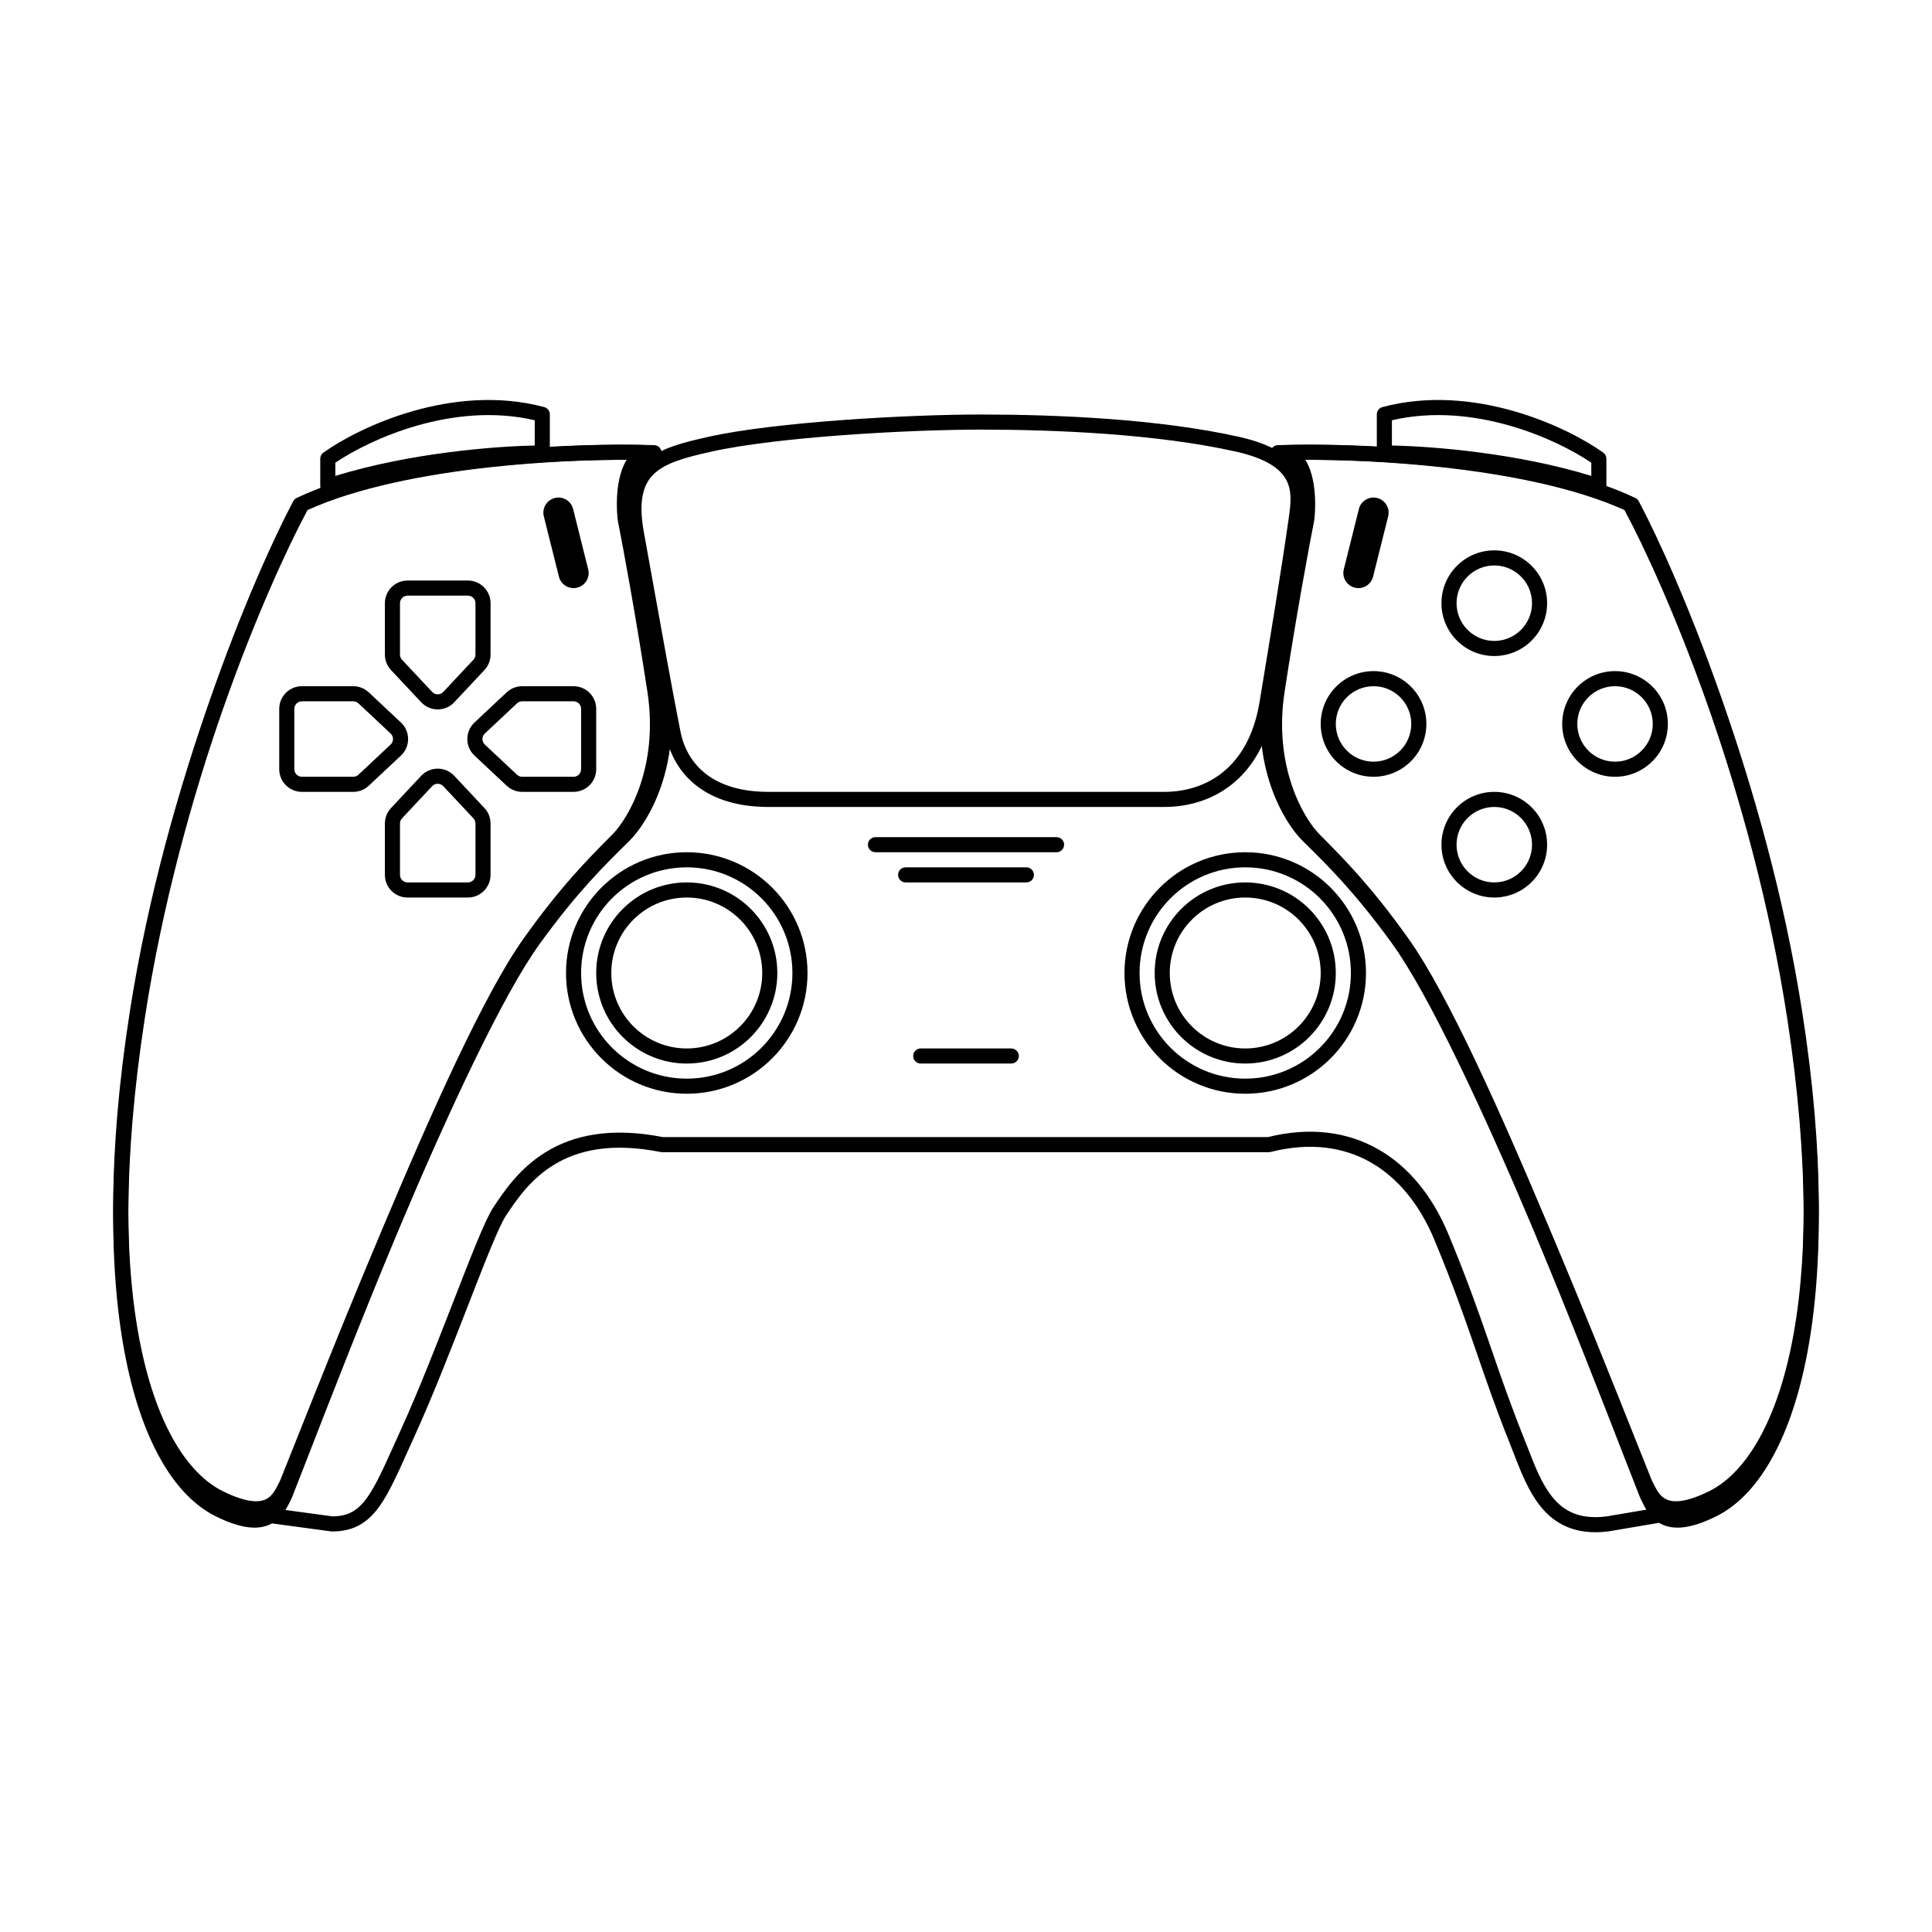
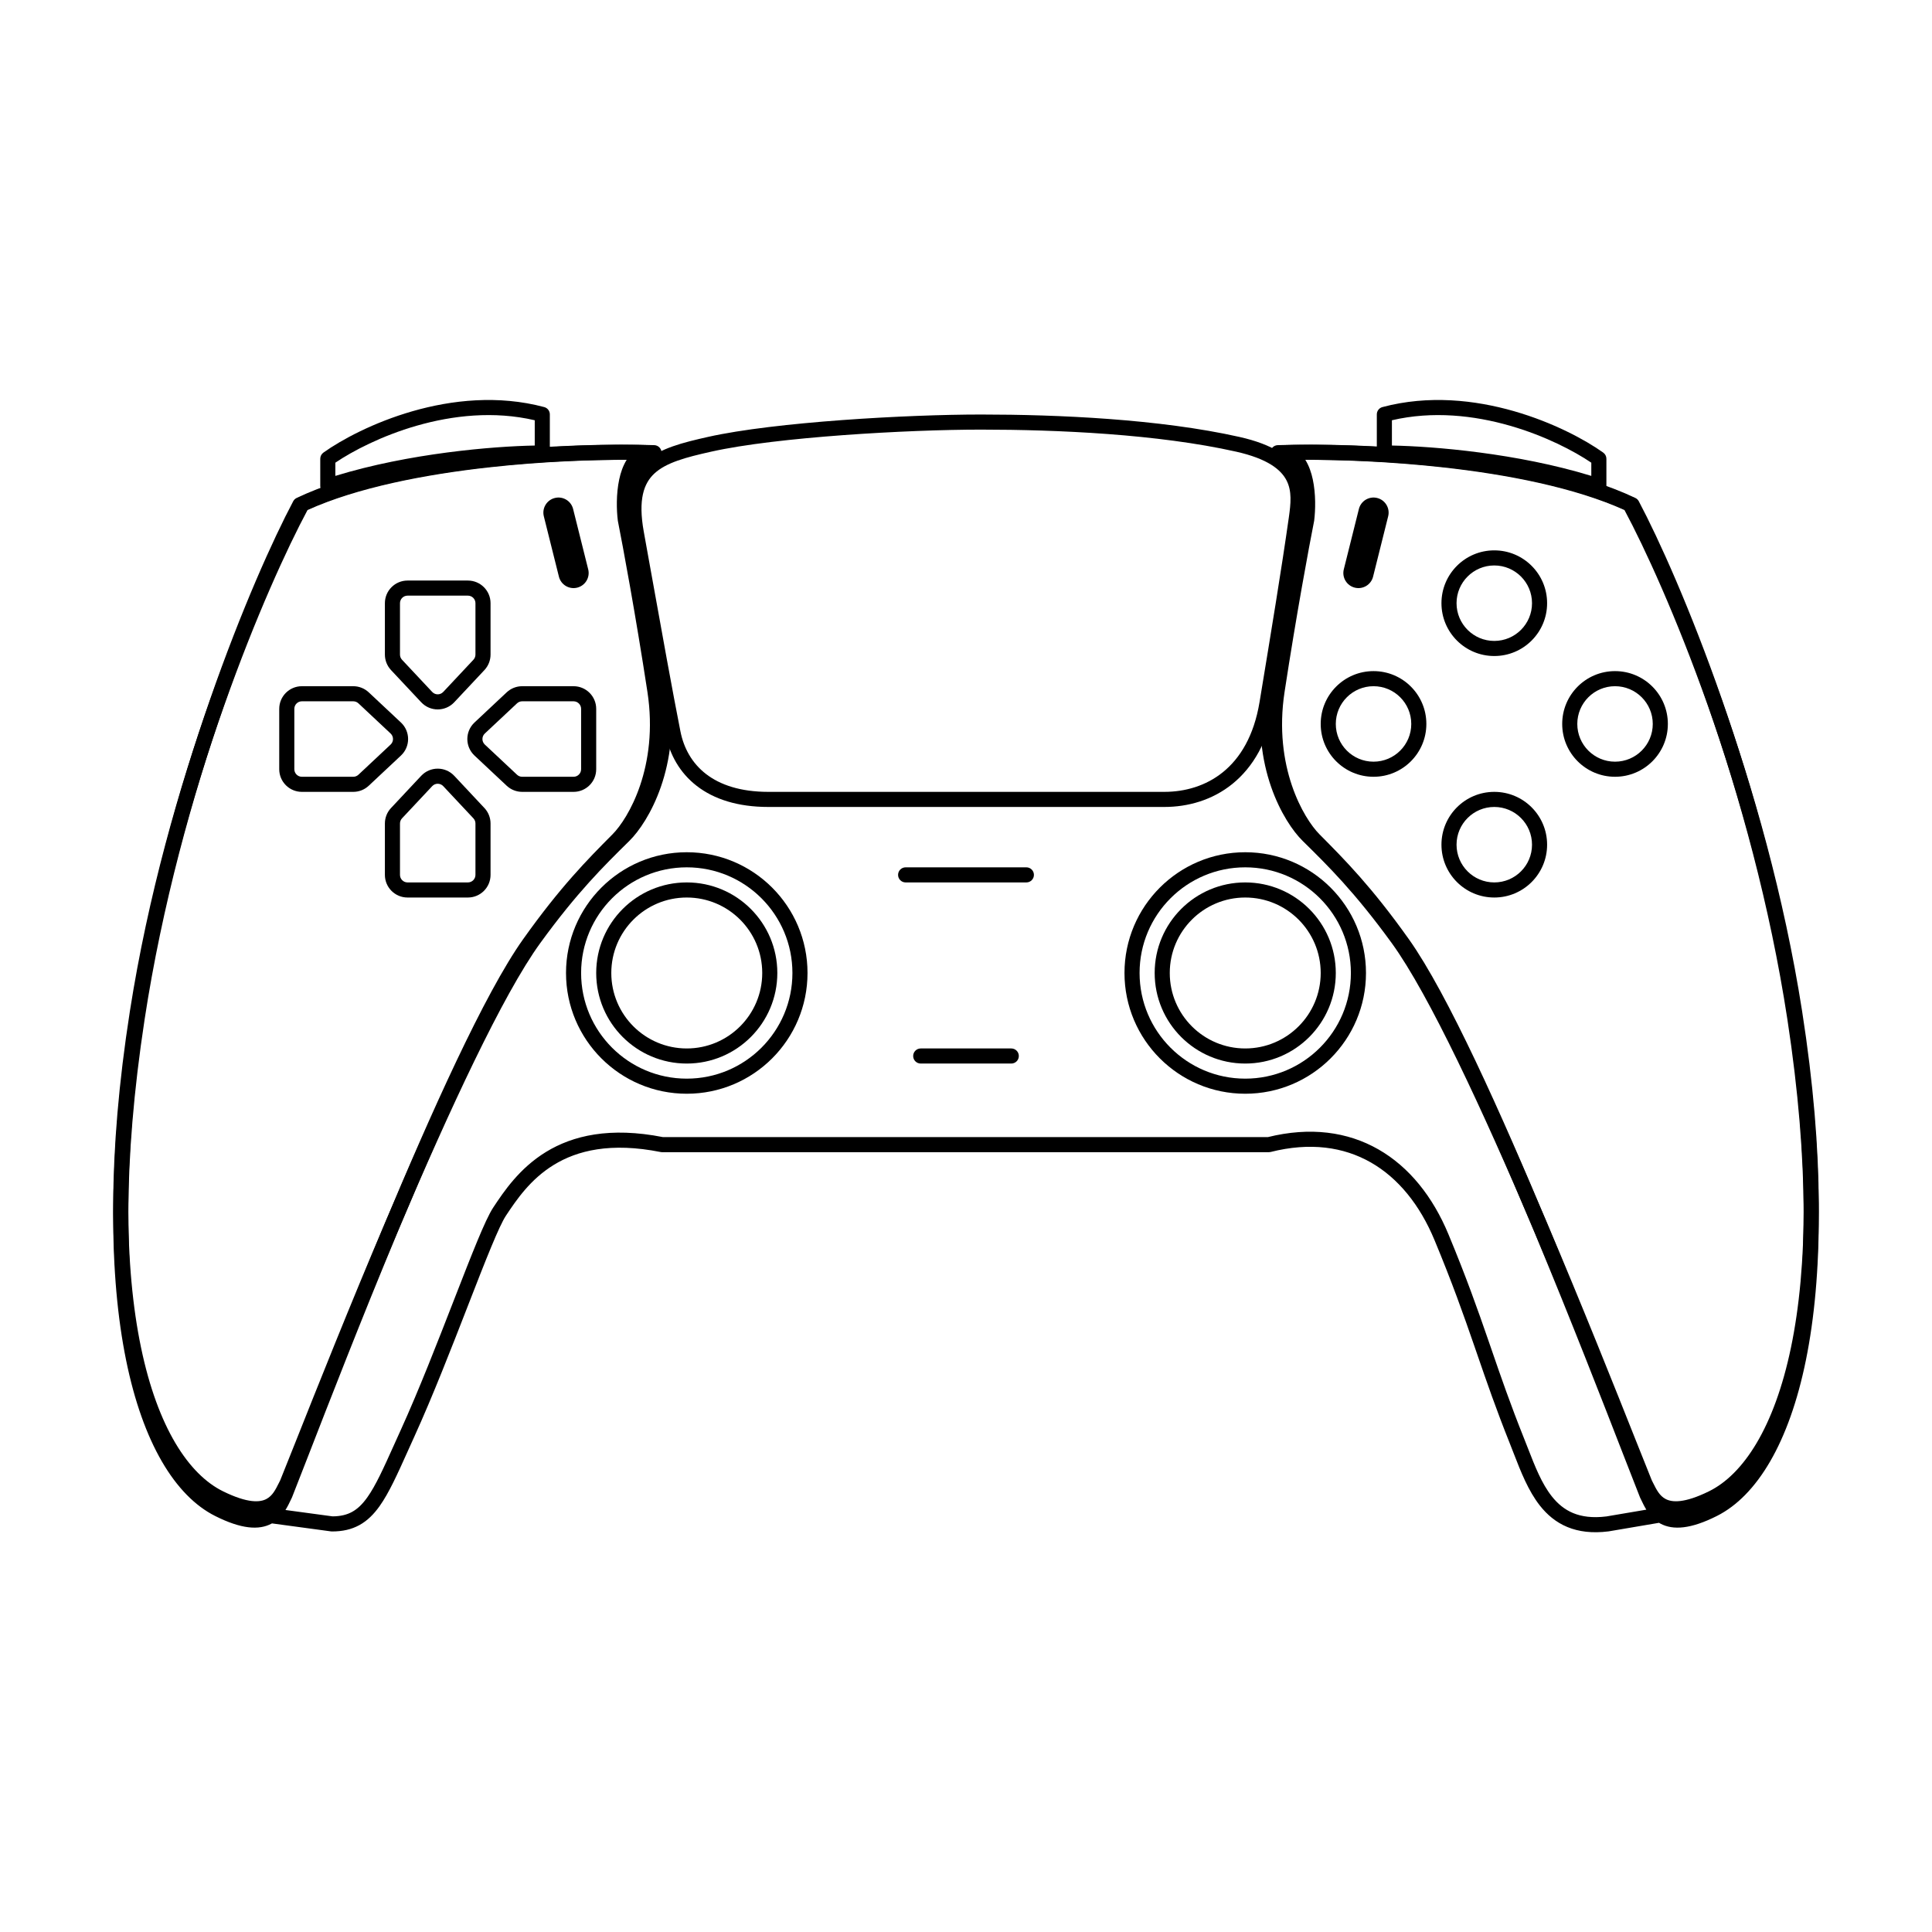
<svg xmlns="http://www.w3.org/2000/svg" width="800px" height="800px" viewBox="0 0 128 128" fill="none">
  <path fill-rule="evenodd" clip-rule="evenodd" id="Touchpad" class="Center_Panel" d="M46.909 28.946C51.338 27.953 60.128 27.463 64.994 27.463C70.074 27.463 76.814 27.759 82.108 28.946C84.36 29.451 85.566 30.289 86.12 31.36C86.66 32.404 86.503 33.542 86.381 34.406C85.894 37.841 85.214 41.96 84.438 46.658L84.436 46.672C84.03 49.126 83.006 50.836 81.658 51.93C80.315 53.02 78.691 53.463 77.14 53.463H50.905C48.877 53.463 47.305 52.951 46.166 52.072C45.026 51.192 44.362 49.977 44.099 48.649C43.591 46.09 42.857 42.009 42.032 37.426C41.912 36.762 41.791 36.087 41.668 35.405C41.252 33.1 41.617 31.607 42.693 30.621C43.21 30.148 43.856 29.825 44.565 29.574C45.272 29.323 46.072 29.134 46.909 28.946ZM64.994 28.463C60.144 28.463 51.444 28.954 47.128 29.922C46.288 30.11 45.542 30.288 44.899 30.516C44.256 30.744 43.748 31.011 43.369 31.358C42.653 32.014 42.266 33.086 42.652 35.227C42.775 35.91 42.896 36.585 43.016 37.249C43.841 41.834 44.574 45.905 45.08 48.454C45.302 49.577 45.853 50.567 46.777 51.281C47.703 51.995 49.046 52.463 50.905 52.463H77.14C78.505 52.463 79.894 52.074 81.028 51.153C82.157 50.237 83.077 48.761 83.449 46.509L83.45 46.505C84.227 41.799 84.906 37.689 85.391 34.266C85.518 33.362 85.605 32.54 85.232 31.82C84.873 31.127 84.01 30.397 81.889 29.922C76.707 28.76 70.056 28.463 64.994 28.463Z" fill="#000000" />
  <path fill-rule="evenodd" clip-rule="evenodd" id="Outer_Cognition" class="Shell" d="M31.988 29.976C36.326 29.484 40.442 29.409 42.915 29.492C43.164 29.501 43.369 29.691 43.395 29.939C43.422 30.187 43.261 30.416 43.02 30.477C42.534 30.599 42.187 31.11 42.003 31.97C41.828 32.787 41.846 33.728 41.922 34.349C42.252 36.014 43.1 40.575 43.882 45.691C44.691 50.982 42.542 54.721 41.292 55.978L41.291 55.979C39.623 57.658 37.892 59.399 35.466 62.816C32.996 66.295 29.464 74.125 26.288 81.76C23.901 87.496 21.734 93.075 20.389 96.537C19.948 97.672 19.595 98.579 19.352 99.19C19.347 99.203 19.342 99.216 19.335 99.228C19.312 99.276 19.287 99.329 19.259 99.386C19.171 99.573 19.06 99.806 18.912 100.041L22.033 100.463C22.575 100.459 22.988 100.354 23.333 100.163C23.689 99.967 24.009 99.662 24.333 99.207C24.893 98.421 25.404 97.288 26.112 95.714C26.248 95.411 26.392 95.092 26.545 94.756C27.753 92.099 28.99 88.918 30.06 86.168L30.153 85.929C30.697 84.53 31.197 83.25 31.621 82.227C32.039 81.221 32.404 80.414 32.681 79.997C33.382 78.939 34.41 77.4 36.173 76.32C37.947 75.234 40.409 74.644 43.927 75.337H83.996C86.802 74.642 89.277 74.982 91.318 76.147C93.366 77.316 94.93 79.29 95.962 81.771C97.151 84.632 97.905 86.768 98.61 88.81C98.677 89.003 98.744 89.196 98.81 89.388C99.442 91.224 100.064 93.027 100.964 95.278C101.058 95.511 101.148 95.744 101.238 95.974C101.701 97.163 102.138 98.284 102.81 99.135C103.199 99.628 103.655 100.009 104.223 100.245C104.789 100.479 105.502 100.583 106.427 100.468L109.074 100.019C108.933 99.791 108.827 99.567 108.741 99.386C108.713 99.329 108.688 99.276 108.664 99.228C108.658 99.216 108.653 99.203 108.648 99.19C108.405 98.579 108.052 97.672 107.611 96.537C106.266 93.075 104.099 87.496 101.712 81.76C98.536 74.125 95.004 66.295 92.534 62.816C90.108 59.399 88.377 57.658 86.709 55.979L86.707 55.978C85.458 54.721 83.309 50.982 84.118 45.691C84.9 40.575 85.748 36.014 86.078 34.349C86.153 33.728 86.172 32.787 85.997 31.97C85.813 31.11 85.466 30.599 84.98 30.477C84.739 30.416 84.578 30.187 84.605 29.939C84.631 29.691 84.836 29.501 85.085 29.492C87.558 29.409 91.674 29.484 96.012 29.976C100.34 30.466 104.939 31.378 108.346 32.991C108.444 33.037 108.523 33.113 108.574 33.209C111.209 38.178 117.045 51.936 119.407 67.381C120.882 77.031 120.765 84.611 119.647 90.109C118.535 95.577 116.407 99.1 113.747 100.438C112.023 101.305 110.847 101.394 110.005 100.942C109.974 100.925 109.944 100.908 109.915 100.89L106.584 101.456C106.577 101.457 106.569 101.458 106.562 101.459C105.493 101.593 104.598 101.482 103.84 101.168C103.083 100.855 102.497 100.352 102.026 99.755C101.251 98.775 100.75 97.484 100.29 96.298C100.205 96.077 100.12 95.86 100.036 95.649C99.126 93.374 98.497 91.55 97.865 89.715C97.798 89.522 97.732 89.33 97.665 89.136C96.962 87.102 96.216 84.988 95.038 82.155C94.07 79.826 92.634 78.05 90.822 77.015C89.017 75.985 86.792 75.662 84.18 76.322C84.14 76.332 84.099 76.337 84.058 76.337H43.878C43.845 76.337 43.812 76.334 43.78 76.327C40.446 75.661 38.233 76.231 36.696 77.173C35.139 78.126 34.216 79.491 33.515 80.549C33.301 80.872 32.971 81.584 32.545 82.611C32.125 83.621 31.63 84.89 31.085 86.292L30.988 86.542C29.921 89.284 28.675 92.487 27.455 95.17C27.309 95.492 27.17 95.802 27.035 96.1C26.331 97.668 25.77 98.914 25.147 99.788C24.766 100.322 24.341 100.749 23.816 101.039C23.287 101.33 22.692 101.463 22 101.463C21.978 101.463 21.955 101.462 21.933 101.459L18.017 100.929C18.01 100.934 18.002 100.938 17.995 100.942C17.153 101.394 15.977 101.305 14.253 100.438C11.593 99.1 9.465 95.577 8.353 90.109C7.235 84.611 7.118 77.031 8.594 67.381C10.956 51.936 16.791 38.178 19.426 33.209C19.477 33.113 19.556 33.037 19.654 32.991C23.061 31.378 27.66 30.466 31.988 29.976ZM17.639 99.989C17.63 99.994 17.622 100 17.614 100.006C17.584 100.025 17.553 100.044 17.521 100.061C17.12 100.277 16.336 100.366 14.703 99.545C12.462 98.418 10.426 95.286 9.333 89.909C8.245 84.562 8.118 77.107 9.582 67.532C11.901 52.368 17.603 38.836 20.232 33.824C23.475 32.326 27.871 31.449 32.101 30.97C35.663 30.566 39.075 30.447 41.519 30.465C41.271 30.861 41.118 31.324 41.025 31.761C40.818 32.727 40.846 33.797 40.932 34.49C40.933 34.502 40.935 34.514 40.938 34.526C41.263 36.163 42.111 40.723 42.894 45.842C43.653 50.804 41.62 54.23 40.583 55.273C38.899 56.968 37.124 58.754 34.65 62.237C32.102 65.826 28.529 73.771 25.364 81.376C22.973 87.125 20.796 92.729 19.451 96.189C19.017 97.305 18.67 98.199 18.431 98.802C18.404 98.856 18.378 98.909 18.352 98.962C18.141 99.395 17.961 99.763 17.639 99.989ZM110.345 99.977C110.387 100.008 110.432 100.036 110.479 100.061C110.88 100.277 111.664 100.366 113.298 99.545C115.538 98.418 117.574 95.286 118.667 89.909C119.755 84.562 119.882 77.107 118.418 67.532C116.099 52.368 110.397 38.836 107.768 33.824C104.525 32.326 100.129 31.449 95.899 30.97C92.337 30.566 88.925 30.447 86.481 30.465C86.729 30.861 86.882 31.324 86.975 31.761C87.182 32.727 87.154 33.797 87.068 34.49C87.068 34.496 87.067 34.502 87.066 34.508C87.065 34.514 87.064 34.52 87.062 34.526C86.737 36.163 85.889 40.723 85.106 45.842C84.347 50.804 86.38 54.23 87.417 55.273C89.101 56.968 90.876 58.754 93.35 62.237C95.898 65.826 99.472 73.771 102.635 81.376C105.027 87.125 107.204 92.729 108.549 96.189C108.983 97.305 109.33 98.199 109.569 98.802C109.596 98.856 109.622 98.909 109.648 98.962C109.848 99.372 110.02 99.724 110.312 99.952C110.324 99.96 110.335 99.968 110.345 99.977Z" fill="#000000" />
  <path fill-rule="evenodd" clip-rule="evenodd" id="Triangle" class="Face_Button" d="M99 37.463C97.619 37.463 96.5 38.583 96.5 39.963C96.5 41.344 97.619 42.463 99 42.463C100.381 42.463 101.5 41.344 101.5 39.963C101.5 38.583 100.381 37.463 99 37.463ZM95.5 39.963C95.5 38.03 97.067 36.463 99 36.463C100.933 36.463 102.5 38.03 102.5 39.963C102.5 41.896 100.933 43.463 99 43.463C97.067 43.463 95.5 41.896 95.5 39.963Z" fill="#000000" />
  <path fill-rule="evenodd" clip-rule="evenodd" id="Cross" class="Face_Button" d="M99 53.463C97.619 53.463 96.5 54.583 96.5 55.963C96.5 57.344 97.619 58.463 99 58.463C100.381 58.463 101.5 57.344 101.5 55.963C101.5 54.583 100.381 53.463 99 53.463ZM95.5 55.963C95.5 54.03 97.067 52.463 99 52.463C100.933 52.463 102.5 54.03 102.5 55.963C102.5 57.896 100.933 59.463 99 59.463C97.067 59.463 95.5 57.896 95.5 55.963Z" fill="#000000" />
  <path fill-rule="evenodd" clip-rule="evenodd" id="Square" class="Face_Button" d="M91 45.463C89.619 45.463 88.5 46.583 88.5 47.963C88.5 49.344 89.619 50.463 91 50.463C92.381 50.463 93.5 49.344 93.5 47.963C93.5 46.583 92.381 45.463 91 45.463ZM87.5 47.963C87.5 46.03 89.067 44.463 91 44.463C92.933 44.463 94.5 46.03 94.5 47.963C94.5 49.896 92.933 51.463 91 51.463C89.067 51.463 87.5 49.896 87.5 47.963Z" fill="#000000" />
  <path fill-rule="evenodd" clip-rule="evenodd" id="Right_Stick_Outer" class="Right_Stick" d="M82.5 57.463C78.634 57.463 75.5 60.597 75.5 64.463C75.5 68.329 78.634 71.463 82.5 71.463C86.366 71.463 89.5 68.329 89.5 64.463C89.5 60.597 86.366 57.463 82.5 57.463ZM74.5 64.463C74.5 60.045 78.082 56.463 82.5 56.463C86.918 56.463 90.5 60.045 90.5 64.463C90.5 68.882 86.918 72.463 82.5 72.463C78.082 72.463 74.5 68.882 74.5 64.463Z" fill="#000000" />
  <path fill-rule="evenodd" clip-rule="evenodd" id="Left_Stick_Outer" class="Left_Stick" d="M45.5 57.463C41.634 57.463 38.5 60.597 38.5 64.463C38.5 68.329 41.634 71.463 45.5 71.463C49.366 71.463 52.5 68.329 52.5 64.463C52.5 60.597 49.366 57.463 45.5 57.463ZM37.5 64.463C37.5 60.045 41.082 56.463 45.5 56.463C49.918 56.463 53.5 60.045 53.5 64.463C53.5 68.882 49.918 72.463 45.5 72.463C41.082 72.463 37.5 68.882 37.5 64.463Z" fill="#000000" />
  <path fill-rule="evenodd" clip-rule="evenodd" id="Left_Stick_Inner" class="Left_Stick" d="M45.5 59.463C42.739 59.463 40.5 61.702 40.5 64.463C40.5 67.225 42.739 69.463 45.5 69.463C48.261 69.463 50.5 67.225 50.5 64.463C50.5 61.702 48.261 59.463 45.5 59.463ZM39.5 64.463C39.5 61.15 42.186 58.463 45.5 58.463C48.814 58.463 51.5 61.15 51.5 64.463C51.5 67.777 48.814 70.463 45.5 70.463C42.186 70.463 39.5 67.777 39.5 64.463Z" fill="#000000" />
  <path fill-rule="evenodd" clip-rule="evenodd" id="Right_Stick_Inner" class="Right_Stick" d="M82.5 59.463C79.739 59.463 77.5 61.702 77.5 64.463C77.5 67.225 79.739 69.463 82.5 69.463C85.261 69.463 87.5 67.225 87.5 64.463C87.5 61.702 85.261 59.463 82.5 59.463ZM76.5 64.463C76.5 61.15 79.186 58.463 82.5 58.463C85.814 58.463 88.5 61.15 88.5 64.463C88.5 67.777 85.814 70.463 82.5 70.463C79.186 70.463 76.5 67.777 76.5 64.463Z" fill="#000000" />
  <path fill-rule="evenodd" clip-rule="evenodd" id="R1_Top" class="Shoulder" d="M105.428 30.654V31.529C100.539 30.027 94.977 29.568 92.218 29.518V27.843C94.924 27.211 97.665 27.524 100.032 28.203C102.359 28.871 104.292 29.884 105.428 30.654ZM100.308 27.242C97.72 26.499 94.643 26.156 91.589 26.97C91.37 27.029 91.218 27.227 91.218 27.453V30.013C91.218 30.289 91.442 30.513 91.718 30.513C94.301 30.513 100.557 30.961 105.77 32.688C105.923 32.738 106.09 32.713 106.22 32.619C106.351 32.525 106.428 32.374 106.428 32.213V30.393C106.428 30.232 106.35 30.08 106.218 29.986C105.029 29.137 102.895 27.985 100.308 27.242Z" fill="#000000" />
  <path fill-rule="evenodd" clip-rule="evenodd" id="L1_Top" class="Shoulder" d="M22.218 30.654V31.529C27.107 30.027 32.669 29.568 35.428 29.518V27.843C32.721 27.211 29.98 27.524 27.613 28.203C25.287 28.871 23.354 29.884 22.218 30.654ZM27.337 27.242C29.926 26.499 33.003 26.156 36.057 26.97C36.276 27.029 36.428 27.227 36.428 27.453V30.013C36.428 30.289 36.204 30.513 35.928 30.513C33.344 30.513 27.088 30.961 21.875 32.688C21.723 32.738 21.555 32.713 21.425 32.619C21.295 32.525 21.218 32.374 21.218 32.213V30.393C21.218 30.232 21.296 30.08 21.427 29.986C22.616 29.137 24.75 27.985 27.337 27.242Z" fill="#000000" />
  <path fill-rule="evenodd" clip-rule="evenodd" id="Right_Outer_Cognition" class="Shell" d="M95.713 29.97C91.322 29.484 87.156 29.41 84.653 29.492C84.404 29.5 84.198 29.691 84.173 29.94C84.147 30.188 84.308 30.418 84.55 30.477C85.049 30.6 85.397 31.107 85.583 31.952C85.76 32.758 85.74 33.687 85.664 34.3C85.329 35.949 84.472 40.461 83.68 45.523C82.86 50.764 85.038 54.467 86.304 55.711L86.305 55.712C87.994 57.374 89.746 59.096 92.203 62.477C94.702 65.918 98.277 73.664 101.493 81.219C103.909 86.895 106.103 92.414 107.465 95.84C107.911 96.963 108.268 97.861 108.514 98.465C108.519 98.478 108.525 98.491 108.532 98.504C108.556 98.551 108.581 98.603 108.609 98.66C108.827 99.11 109.174 99.824 109.888 100.2C110.734 100.644 111.918 100.559 113.663 99.701C116.353 98.378 118.51 94.892 119.636 89.477C120.768 84.035 120.887 76.533 119.393 66.984C117.001 51.699 111.092 38.086 108.425 33.168C108.373 33.073 108.293 32.997 108.195 32.952C104.747 31.357 100.094 30.456 95.713 29.97ZM107.625 33.791C110.286 38.75 116.058 52.137 118.405 67.138C119.887 76.611 119.758 83.985 118.657 89.274C117.551 94.589 115.492 97.688 113.221 98.804C111.567 99.617 110.767 99.532 110.354 99.314C109.949 99.102 109.75 98.704 109.512 98.228C109.486 98.176 109.46 98.123 109.433 98.069C109.19 97.473 108.839 96.589 108.4 95.485C107.039 92.061 104.835 86.516 102.413 80.827C99.21 73.303 95.592 65.441 93.011 61.889C90.507 58.442 88.71 56.675 87.005 54.998C85.955 53.966 83.9 50.581 84.668 45.677C85.46 40.612 86.319 36.1 86.648 34.481C86.65 34.469 86.653 34.457 86.654 34.444C86.742 33.757 86.77 32.697 86.56 31.738C86.465 31.308 86.312 30.855 86.066 30.465C88.541 30.447 91.995 30.564 95.603 30.964C99.887 31.439 104.34 32.307 107.625 33.791Z" fill="#000000" />
  <path fill-rule="evenodd" clip-rule="evenodd" id="Left_Outer_Cognition" class="Shell" d="M32.287 29.97C36.678 29.484 40.844 29.41 43.346 29.492C43.596 29.5 43.801 29.691 43.827 29.94C43.853 30.188 43.692 30.418 43.45 30.477C42.951 30.6 42.602 31.107 42.417 31.952C42.24 32.758 42.26 33.687 42.336 34.3C42.67 35.949 43.528 40.461 44.32 45.523C45.14 50.764 42.962 54.467 41.696 55.711L41.696 55.712C40.006 57.374 38.254 59.096 35.797 62.477C33.298 65.918 29.723 73.664 26.507 81.219C24.091 86.895 21.897 92.414 20.535 95.84C20.089 96.963 19.732 97.861 19.486 98.465C19.48 98.478 19.475 98.491 19.468 98.504C19.444 98.551 19.419 98.603 19.391 98.66C19.173 99.11 18.826 99.824 18.111 100.2C17.266 100.644 16.082 100.559 14.337 99.701C11.647 98.378 9.49 94.892 8.364 89.477C7.232 84.035 7.113 76.533 8.607 66.984C10.999 51.699 16.908 38.086 19.575 33.168C19.627 33.073 19.707 32.997 19.805 32.952C23.253 31.357 27.906 30.456 32.287 29.97ZM20.375 33.791C17.714 38.75 11.942 52.137 9.595 67.138C8.113 76.611 8.242 83.985 9.343 89.274C10.448 94.589 12.508 97.688 14.779 98.804C16.433 99.617 17.233 99.532 17.646 99.314C18.051 99.102 18.25 98.704 18.488 98.228C18.514 98.176 18.54 98.123 18.567 98.069C18.81 97.473 19.161 96.589 19.6 95.485C20.961 92.061 23.165 86.516 25.587 80.827C28.79 73.303 32.408 65.441 34.989 61.889C37.493 58.442 39.29 56.675 40.995 54.998C42.045 53.966 44.099 50.581 43.332 45.677C42.54 40.612 41.681 36.1 41.352 34.481C41.349 34.469 41.347 34.457 41.346 34.444C41.258 33.757 41.23 32.697 41.44 31.738C41.535 31.308 41.688 30.855 41.934 30.465C39.459 30.447 36.005 30.564 32.397 30.964C28.113 31.439 23.66 32.307 20.375 33.791Z" fill="#000000" />
  <path fill-rule="evenodd" clip-rule="evenodd" id="Circle" class="Face_Button" d="M107 45.463C105.619 45.463 104.5 46.583 104.5 47.963C104.5 49.344 105.619 50.463 107 50.463C108.381 50.463 109.5 49.344 109.5 47.963C109.5 46.583 108.381 45.463 107 45.463ZM103.5 47.963C103.5 46.03 105.067 44.463 107 44.463C108.933 44.463 110.5 46.03 110.5 47.963C110.5 49.896 108.933 51.463 107 51.463C105.067 51.463 103.5 49.896 103.5 47.963Z" fill="#000000" />
  <path fill-rule="evenodd" clip-rule="evenodd" id="Mic_Mute" class="Center_Button" d="M60.5 69.963C60.5 69.687 60.724 69.463 61 69.463H67C67.276 69.463 67.5 69.687 67.5 69.963C67.5 70.239 67.276 70.463 67 70.463H61C60.724 70.463 60.5 70.239 60.5 69.963Z" fill="#000000" />
  <path fill-rule="evenodd" clip-rule="evenodd" id="DPad_Down" class="D_Pad_Line" d="M29.365 52.083C29.167 51.873 28.833 51.873 28.635 52.083L26.635 54.217C26.548 54.309 26.5 54.432 26.5 54.559V57.963C26.5 58.239 26.724 58.463 27 58.463H31C31.276 58.463 31.5 58.239 31.5 57.963V54.559C31.5 54.432 31.452 54.309 31.365 54.217L29.365 52.083ZM27.906 51.399C28.498 50.767 29.502 50.767 30.094 51.399L32.094 53.533C32.355 53.811 32.5 54.178 32.5 54.559V57.963C32.5 58.792 31.828 59.463 31 59.463H27C26.172 59.463 25.5 58.792 25.5 57.963V54.559C25.5 54.178 25.645 53.811 25.906 53.533L27.906 51.399Z" fill="#000000" />
  <path fill-rule="evenodd" clip-rule="evenodd" id="DPad_Up" class="D_Pad_Line" d="M28.635 45.843C28.833 46.054 29.167 46.054 29.365 45.843L31.365 43.71C31.452 43.617 31.5 43.495 31.5 43.368L31.5 39.963C31.5 39.687 31.276 39.463 31 39.463L27 39.463C26.724 39.463 26.5 39.687 26.5 39.963L26.5 43.368C26.5 43.495 26.548 43.617 26.635 43.71L28.635 45.843ZM30.094 46.527C29.502 47.159 28.498 47.159 27.906 46.527L25.906 44.394C25.645 44.116 25.5 43.749 25.5 43.368L25.5 39.963C25.5 39.135 26.172 38.463 27 38.463L31 38.463C31.828 38.463 32.5 39.135 32.5 39.963L32.5 43.368C32.5 43.749 32.355 44.116 32.094 44.394L30.094 46.527Z" fill="#000000" />
  <path fill-rule="evenodd" clip-rule="evenodd" id="DPad_Left" class="D_Pad_Line" d="M25.88 49.328C26.09 49.13 26.09 48.796 25.88 48.598L23.747 46.598C23.654 46.511 23.532 46.463 23.404 46.463L20 46.463C19.724 46.463 19.5 46.687 19.5 46.963L19.5 50.963C19.5 51.239 19.724 51.463 20 51.463L23.404 51.463C23.532 51.463 23.654 51.415 23.747 51.328L25.88 49.328ZM26.564 47.869C27.196 48.462 27.196 49.465 26.564 50.057L24.43 52.057C24.152 52.318 23.786 52.463 23.404 52.463L20 52.463C19.172 52.463 18.5 51.792 18.5 50.963L18.5 46.963C18.5 46.135 19.172 45.463 20 45.463L23.404 45.463C23.786 45.463 24.152 45.608 24.43 45.869L26.564 47.869Z" fill="#000000" />
  <path fill-rule="evenodd" clip-rule="evenodd" id="DPad_Right" class="D_Pad_Line" d="M32.12 48.598C31.91 48.796 31.91 49.13 32.12 49.328L34.254 51.328C34.346 51.415 34.468 51.463 34.596 51.463L38 51.463C38.276 51.463 38.5 51.239 38.5 50.963L38.5 46.963C38.5 46.687 38.276 46.463 38 46.463L34.596 46.463C34.468 46.463 34.346 46.511 34.254 46.598L32.12 48.598ZM31.436 50.057C30.804 49.465 30.804 48.462 31.436 47.869L33.569 45.869C33.848 45.608 34.214 45.463 34.596 45.463L38 45.463C38.828 45.463 39.5 46.135 39.5 46.963L39.5 50.963C39.5 51.792 38.828 52.463 38 52.463L34.596 52.463C34.214 52.463 33.848 52.318 33.569 52.057L31.436 50.057Z" fill="#000000" />
  <path fill-rule="evenodd" clip-rule="evenodd" id="R2_Seam" class="Trigger_Line" d="M91.243 32.993C90.707 32.859 90.164 33.185 90.03 33.721L89.03 37.721C88.896 38.257 89.222 38.799 89.757 38.933C90.293 39.067 90.836 38.742 90.97 38.206L91.97 34.206C92.104 33.67 91.778 33.127 91.243 32.993Z" fill="#000000" />
  <path fill-rule="evenodd" clip-rule="evenodd" id="L2_Seam" class="Trigger_Line" d="M36.758 32.993C37.293 32.859 37.836 33.185 37.97 33.721L38.97 37.721C39.104 38.257 38.778 38.799 38.242 38.933C37.707 39.067 37.164 38.742 37.03 38.206L36.03 34.206C35.896 33.67 36.222 33.127 36.758 32.993Z" fill="#000000" />
  <path fill-rule="evenodd" clip-rule="evenodd" id="PS" class="Center_Button" d="M59.5 57.963C59.5 57.687 59.724 57.463 60 57.463H68C68.276 57.463 68.5 57.687 68.5 57.963C68.5 58.239 68.276 58.463 68 58.463H60C59.724 58.463 59.5 58.239 59.5 57.963Z" fill="#000000" />
-   <path fill-rule="evenodd" clip-rule="evenodd" id="Lightbar" class="Center_Button" d="M57.5 55.963C57.5 55.687 57.724 55.463 58 55.463H70C70.276 55.463 70.5 55.687 70.5 55.963C70.5 56.239 70.276 56.463 70 56.463H58C57.724 56.463 57.5 56.239 57.5 55.963Z" fill="#000000" />
</svg>
